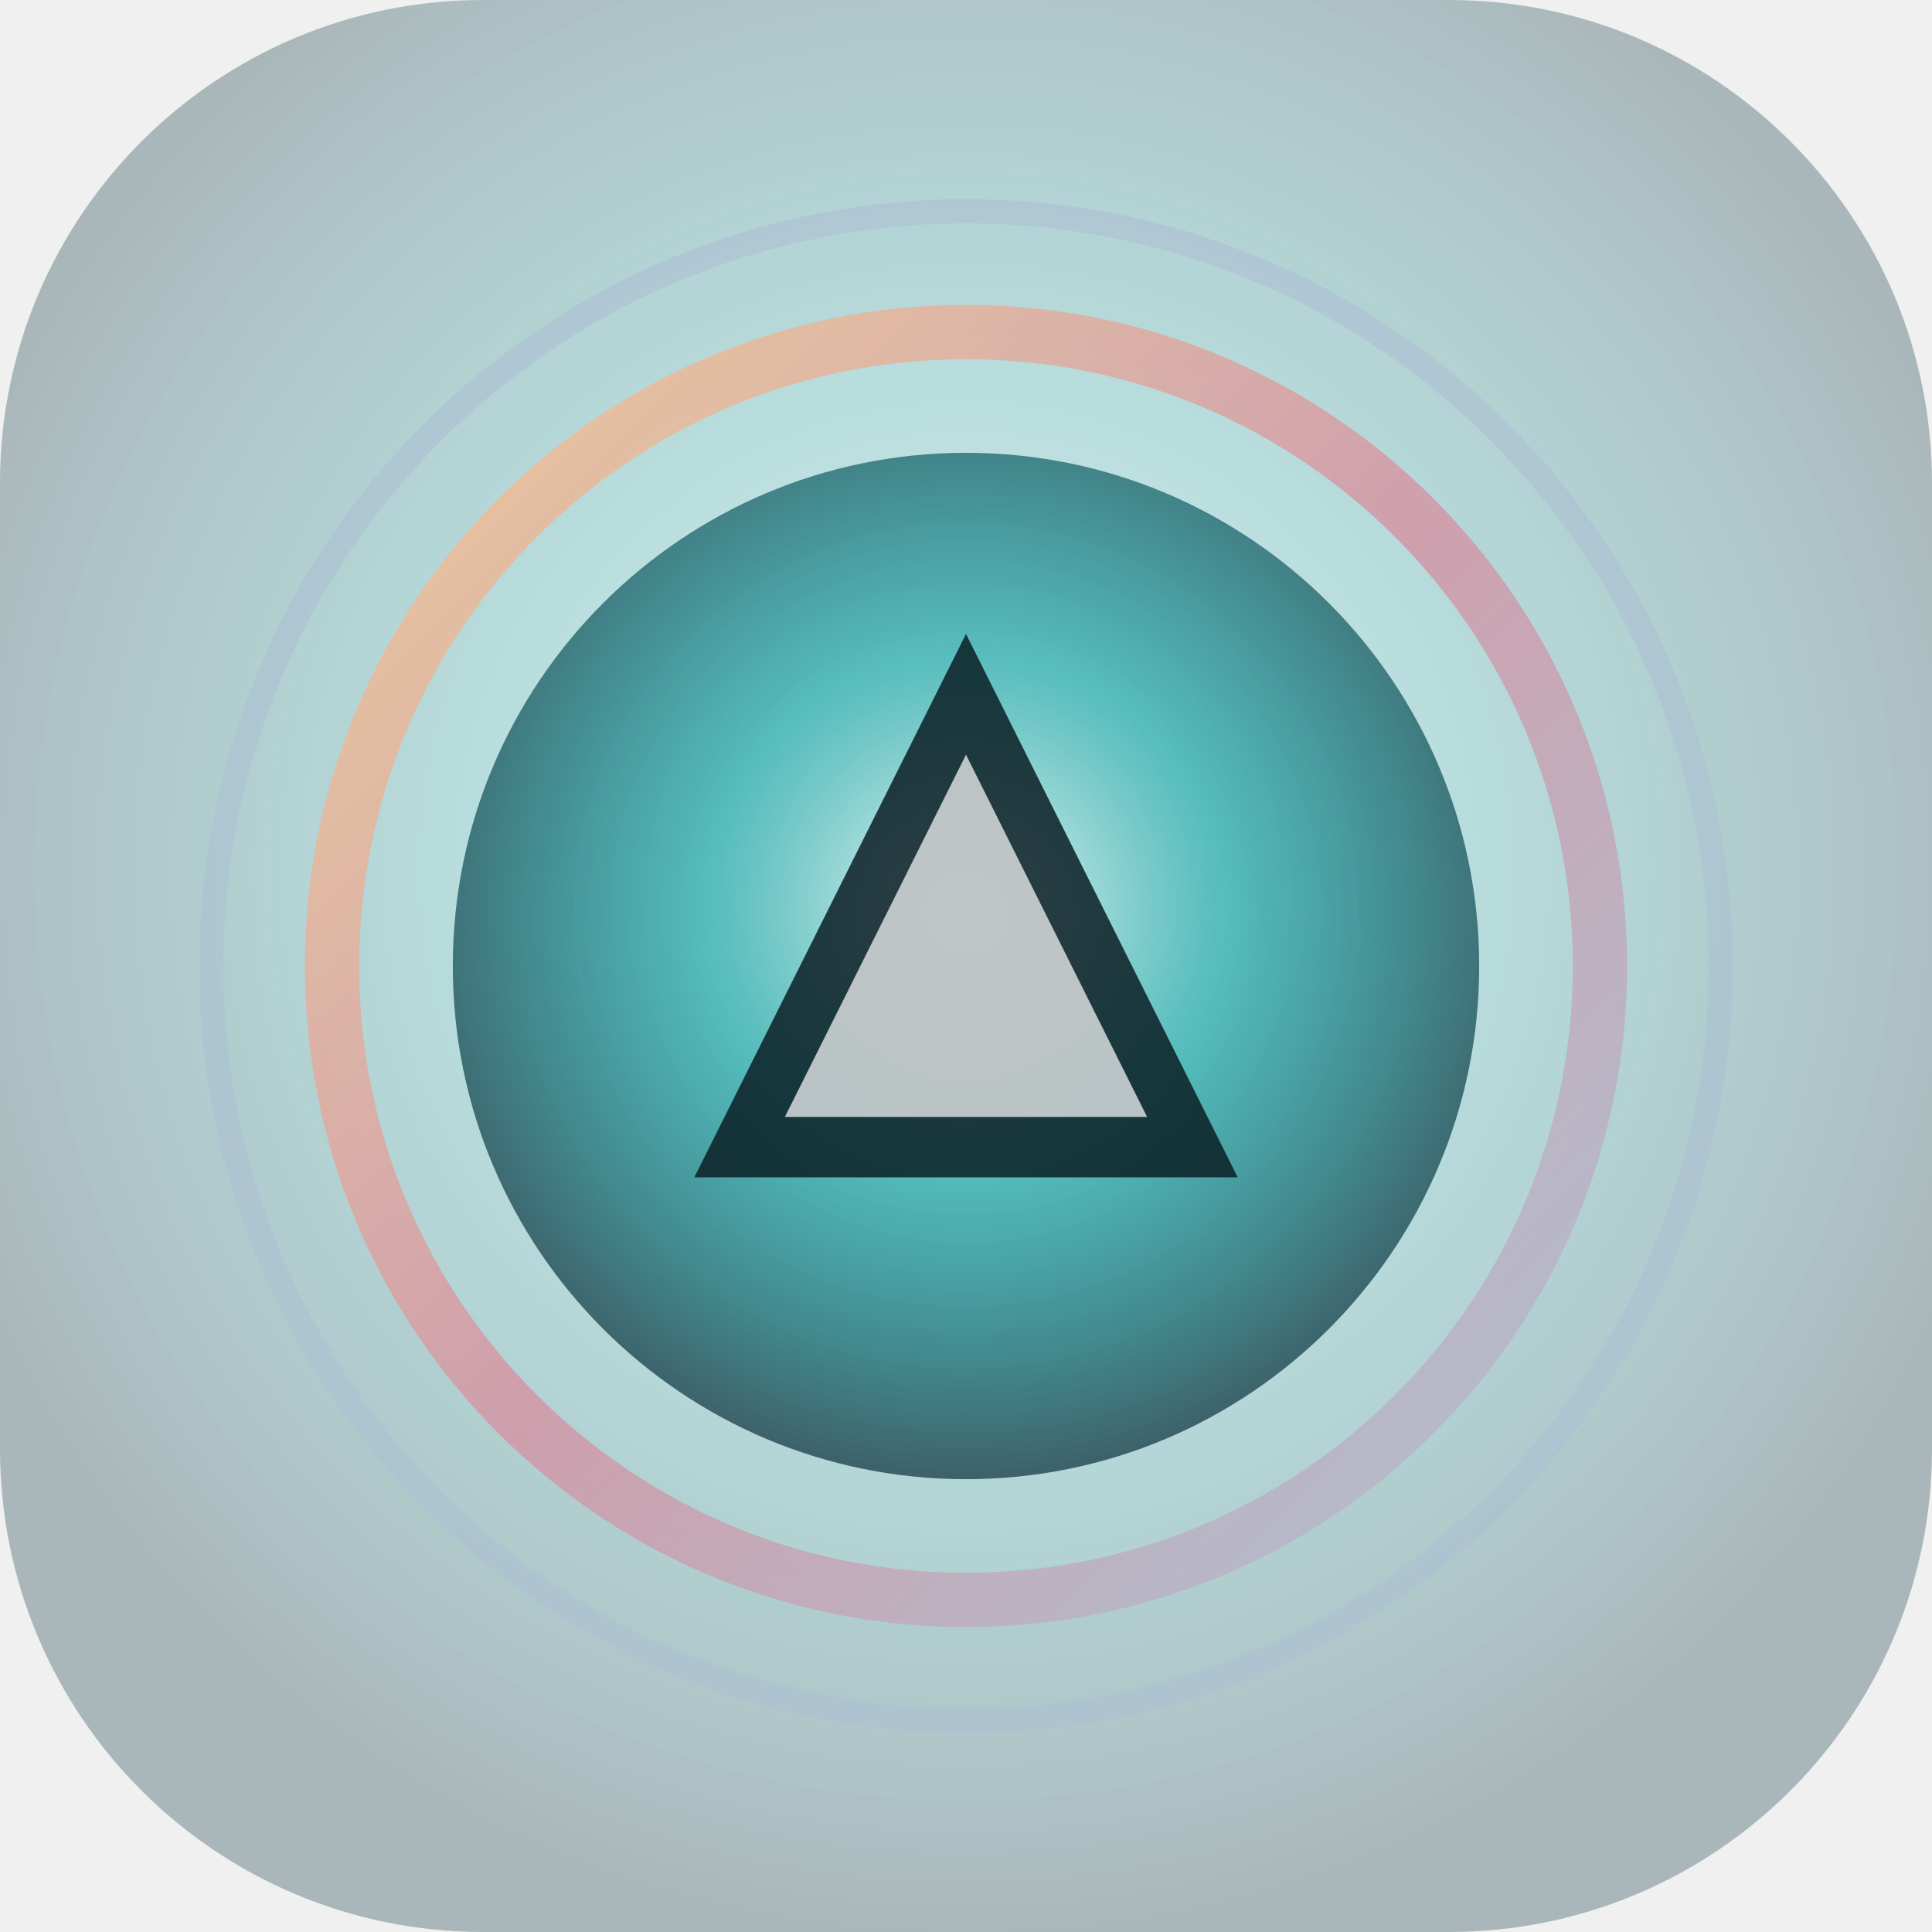
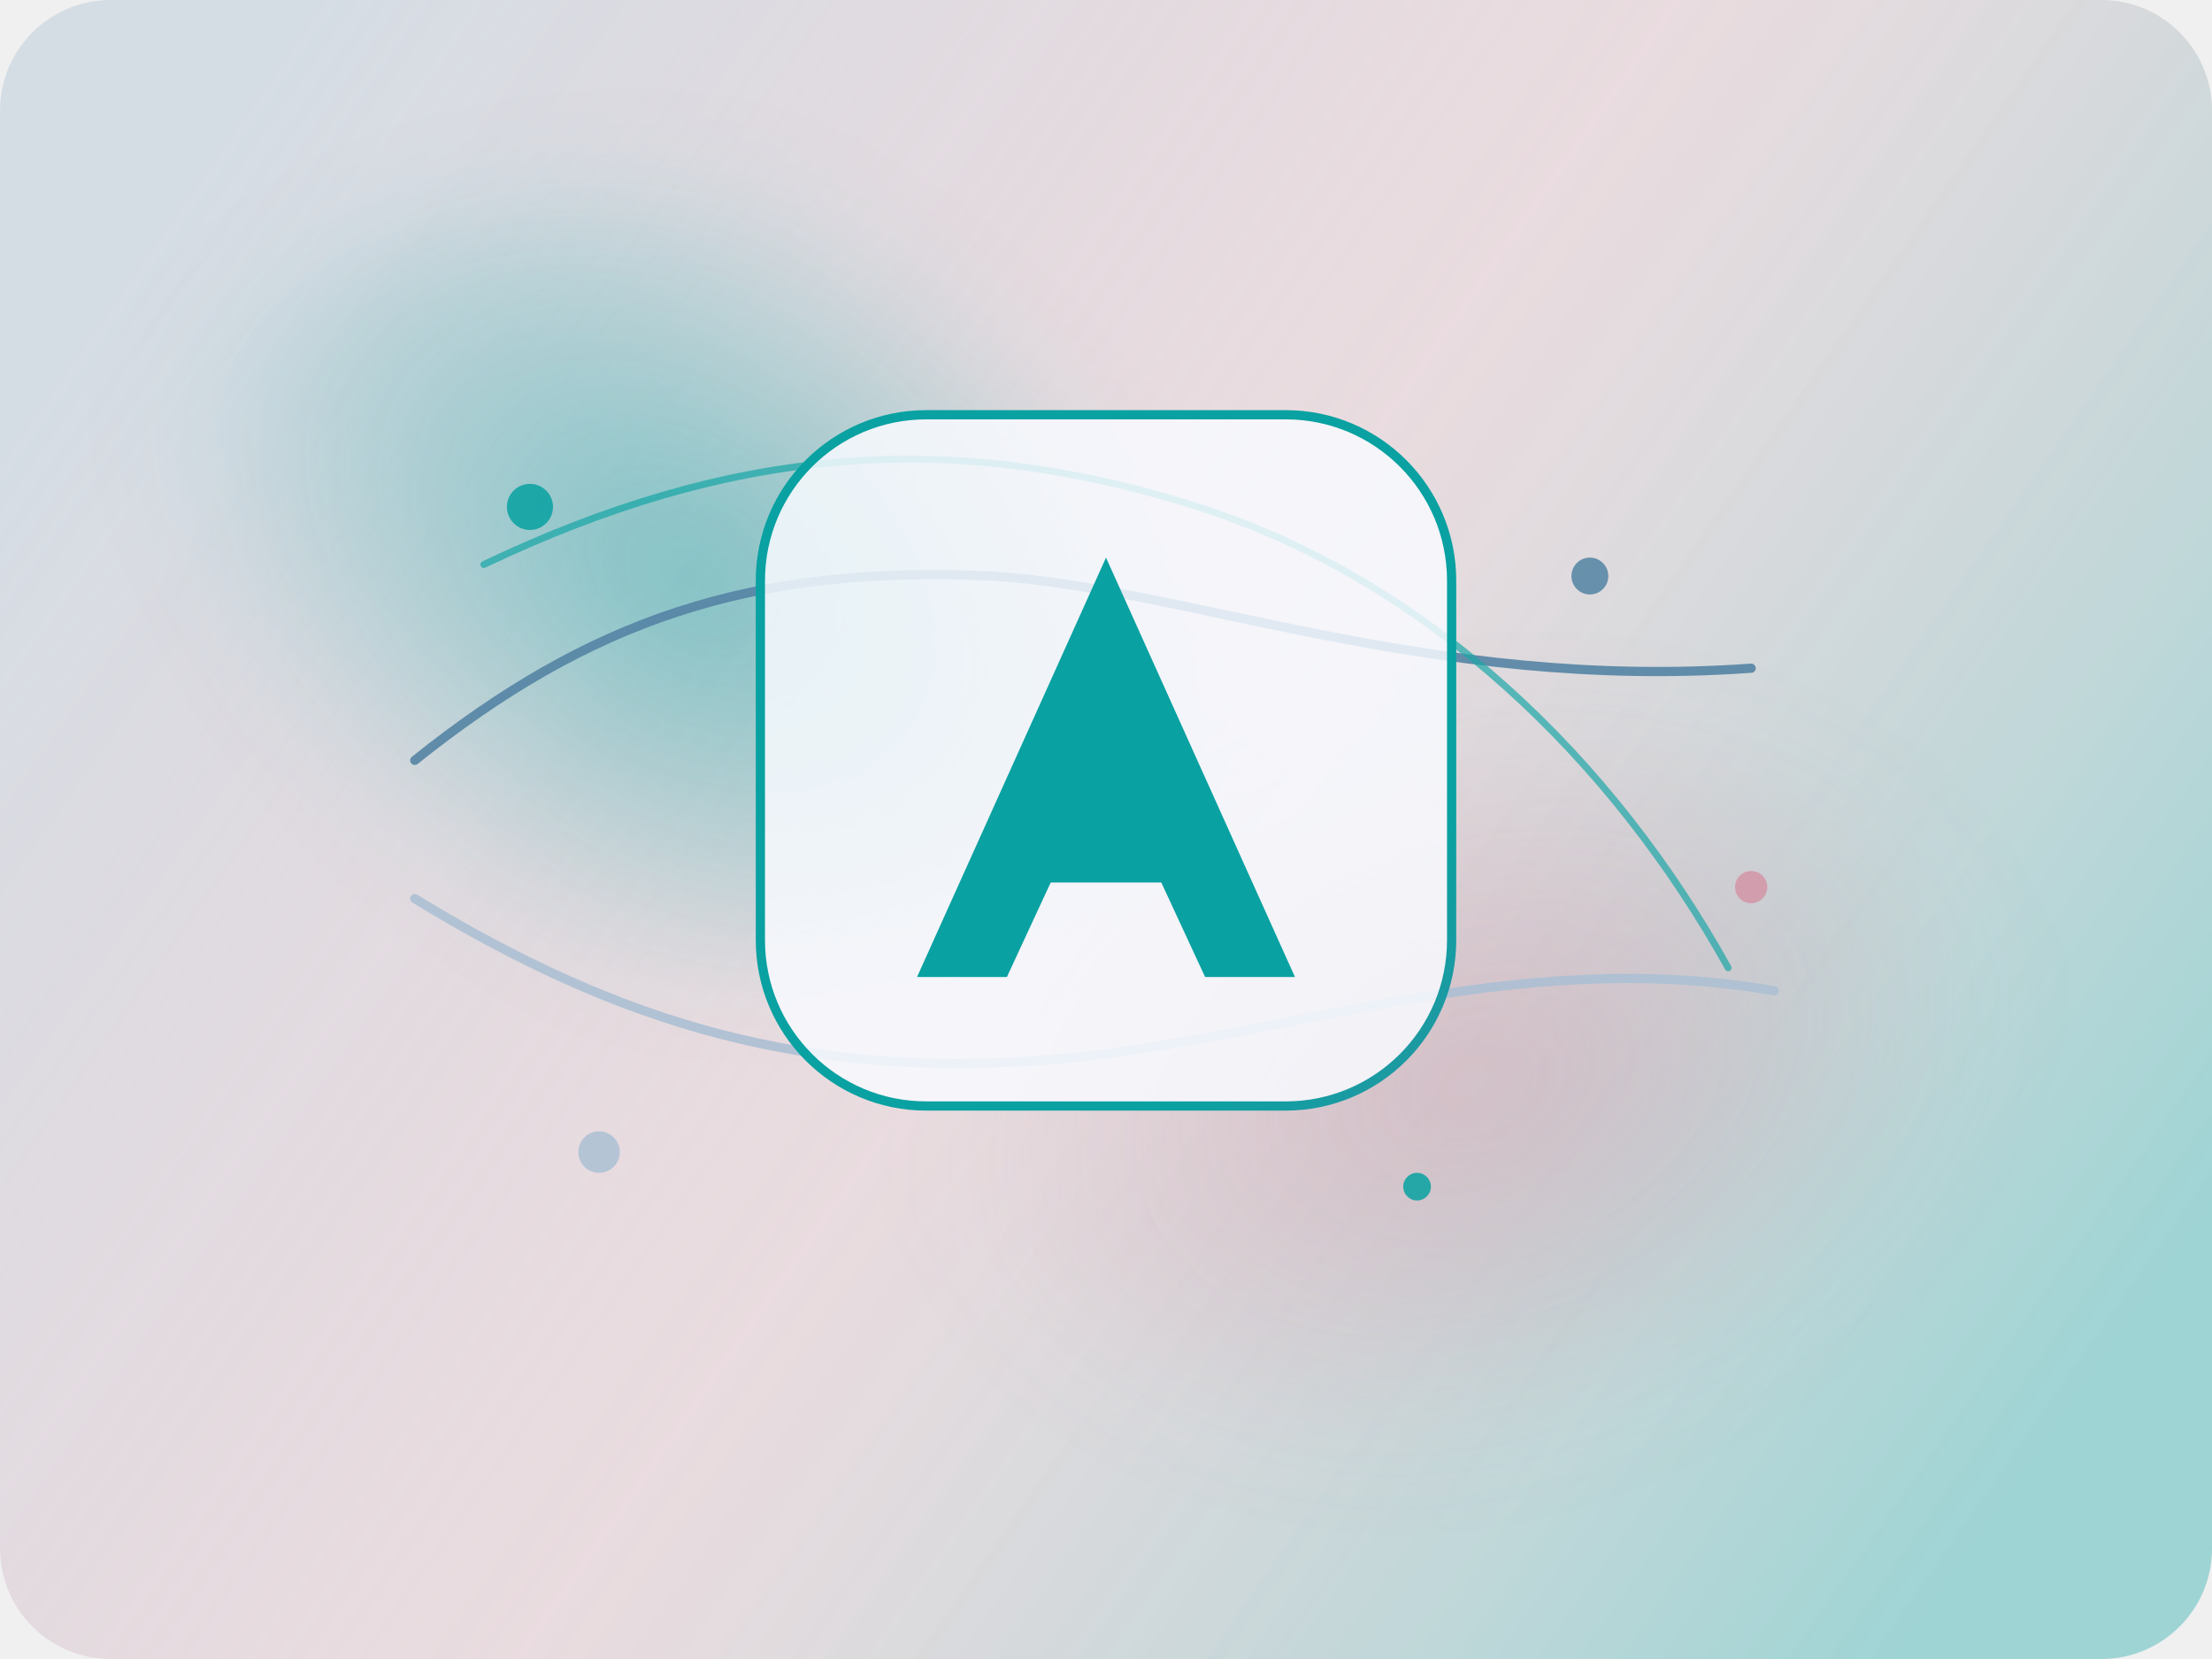
- <svg xmlns="http://www.w3.org/2000/svg" viewBox="0 0 640 640" role="img" aria-label="ARES">
+ <svg xmlns="http://www.w3.org/2000/svg" width="960" height="720" viewBox="0 0 960 720" fill="none">
  <defs>
-     <radialGradient id="core" cx="50%" cy="45%" r="55%">
-       <stop offset="0%" stop-color="#ffffff" stop-opacity="0.9" />
-       <stop offset="45%" stop-color="#09A1A1" stop-opacity="0.6" />
-       <stop offset="100%" stop-color="#30525C" stop-opacity="0.9" />
+     <linearGradient id="bg-grad" x1="80" y1="80" x2="880" y2="640" gradientUnits="userSpaceOnUse">
+       <stop stop-color="#ACC0D3" stop-opacity="0.4" />
+       <stop offset="0.5" stop-color="#D396A6" stop-opacity="0.22" />
+       <stop offset="1" stop-color="#09A1A1" stop-opacity="0.35" />
+     </linearGradient>
+     <linearGradient id="core-grad" x1="290" y1="180" x2="670" y2="540" gradientUnits="userSpaceOnUse">
+       <stop stop-color="#09A1A1" />
+       <stop offset="0.45" stop-color="#5484A4" />
+       <stop offset="1" stop-color="#D396A6" />
+     </linearGradient>
+     <radialGradient id="halo-a" cx="0" cy="0" r="1" gradientUnits="userSpaceOnUse" gradientTransform="translate(300 250) rotate(35) scale(260 170)">
+       <stop stop-color="#09A1A1" stop-opacity="0.45" />
+       <stop offset="1" stop-color="#09A1A1" stop-opacity="0" />
    </radialGradient>
-     <linearGradient id="ring" x1="0%" y1="0%" x2="100%" y2="100%">
-       <stop offset="0%" stop-color="#F6C992" />
-       <stop offset="50%" stop-color="#D396A6" />
-       <stop offset="100%" stop-color="#ACC0D3" />
-     </linearGradient>
+     <radialGradient id="halo-b" cx="0" cy="0" r="1" gradientUnits="userSpaceOnUse" gradientTransform="translate(640 470) rotate(-20) scale(240 160)">
+       <stop stop-color="#D396A6" stop-opacity="0.42" />
+       <stop offset="1" stop-color="#D396A6" stop-opacity="0" />
+     </radialGradient>
+     <filter id="soft" x="-40%" y="-40%" width="180%" height="180%">
+       <feGaussianBlur stdDeviation="24" />
+     </filter>
  </defs>
-   <rect width="640" height="640" rx="160" fill="url(#core)" opacity="0.4" />
-   <circle cx="320" cy="320" r="170" fill="url(#core)" />
-   <circle cx="320" cy="320" r="210" fill="none" stroke="url(#ring)" stroke-width="18" opacity="0.85" />
-   <circle cx="320" cy="320" r="250" fill="none" stroke="#ACC0D3" stroke-width="8" opacity="0.6" />
-   <path d="M320 210l90 180h-180z" fill="#0B1E24" opacity="0.85" />
-   <path d="M320 250l60 120h-120z" fill="#ffffff" opacity="0.7" />
+   <rect width="960" height="720" rx="48" fill="url(#bg-grad)" />
+   <ellipse cx="300" cy="250" rx="260" ry="170" fill="url(#halo-a)" filter="url(#soft)" />
+   <ellipse cx="640" cy="470" rx="240" ry="160" fill="url(#halo-b)" filter="url(#soft)" />
+   <g opacity="0.9">
+     <path d="M180 330C255 270 325 245 430 250C515 255 620 300 760 290" stroke="#5484A4" stroke-width="4" stroke-linecap="round" />
+     <path d="M180 390C270 445 350 468 455 460C555 452 655 410 770 430" stroke="#ACC0D3" stroke-width="4" stroke-linecap="round" />
+     <path d="M210 245C315 195 410 185 520 220C620 252 700 330 750 420" stroke="#09A1A1" stroke-width="3" stroke-linecap="round" stroke-opacity="0.7" />
+   </g>
+   <g transform="translate(330 180)">
+     <rect x="0" y="0" width="300" height="300" rx="72" fill="#F8FBFF" fill-opacity="0.84" stroke="url(#core-grad)" stroke-width="4" />
+     <path d="M150 62L232 244H193L174 203H126L107 244H68L150 62Z" fill="url(#core-grad)" />
+   </g>
+   <g opacity="0.86">
+     <circle cx="230" cy="220" r="10" fill="#09A1A1" />
+     <circle cx="690" cy="250" r="8" fill="#5484A4" />
+     <circle cx="760" cy="385" r="7" fill="#D396A6" />
+     <circle cx="260" cy="500" r="9" fill="#ACC0D3" />
+     <circle cx="615" cy="515" r="6" fill="#09A1A1" />
+   </g>
</svg>
